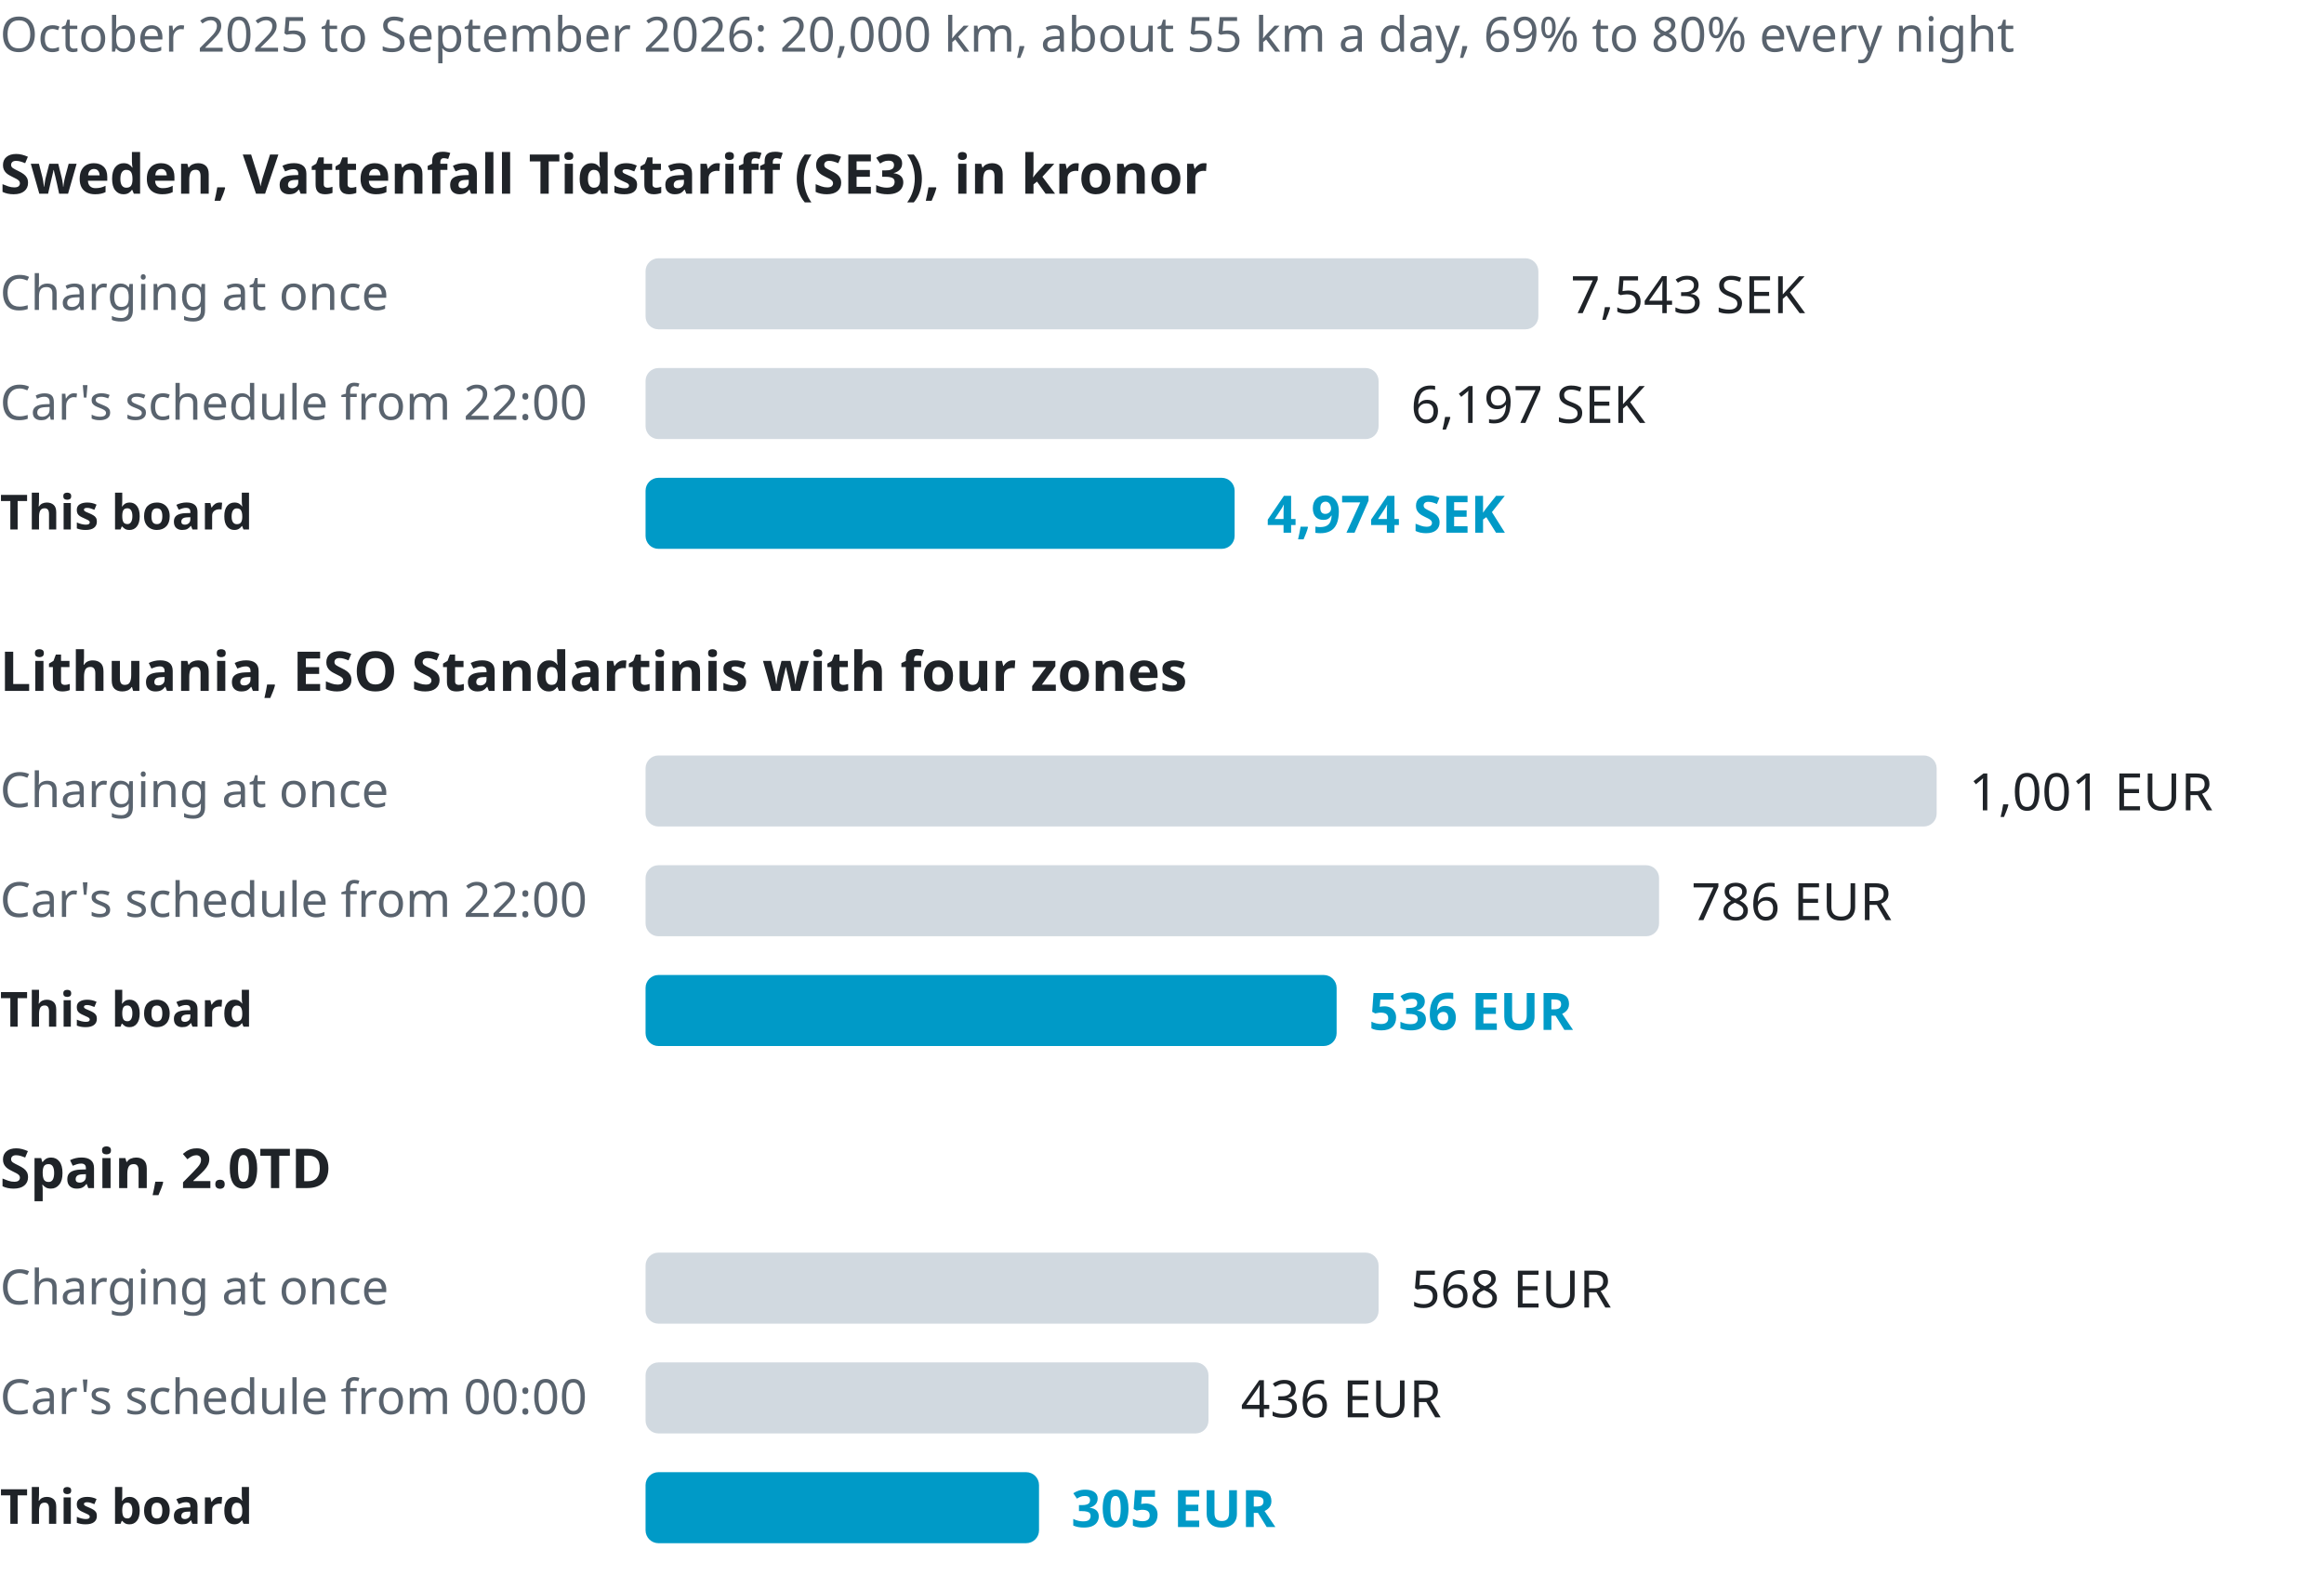
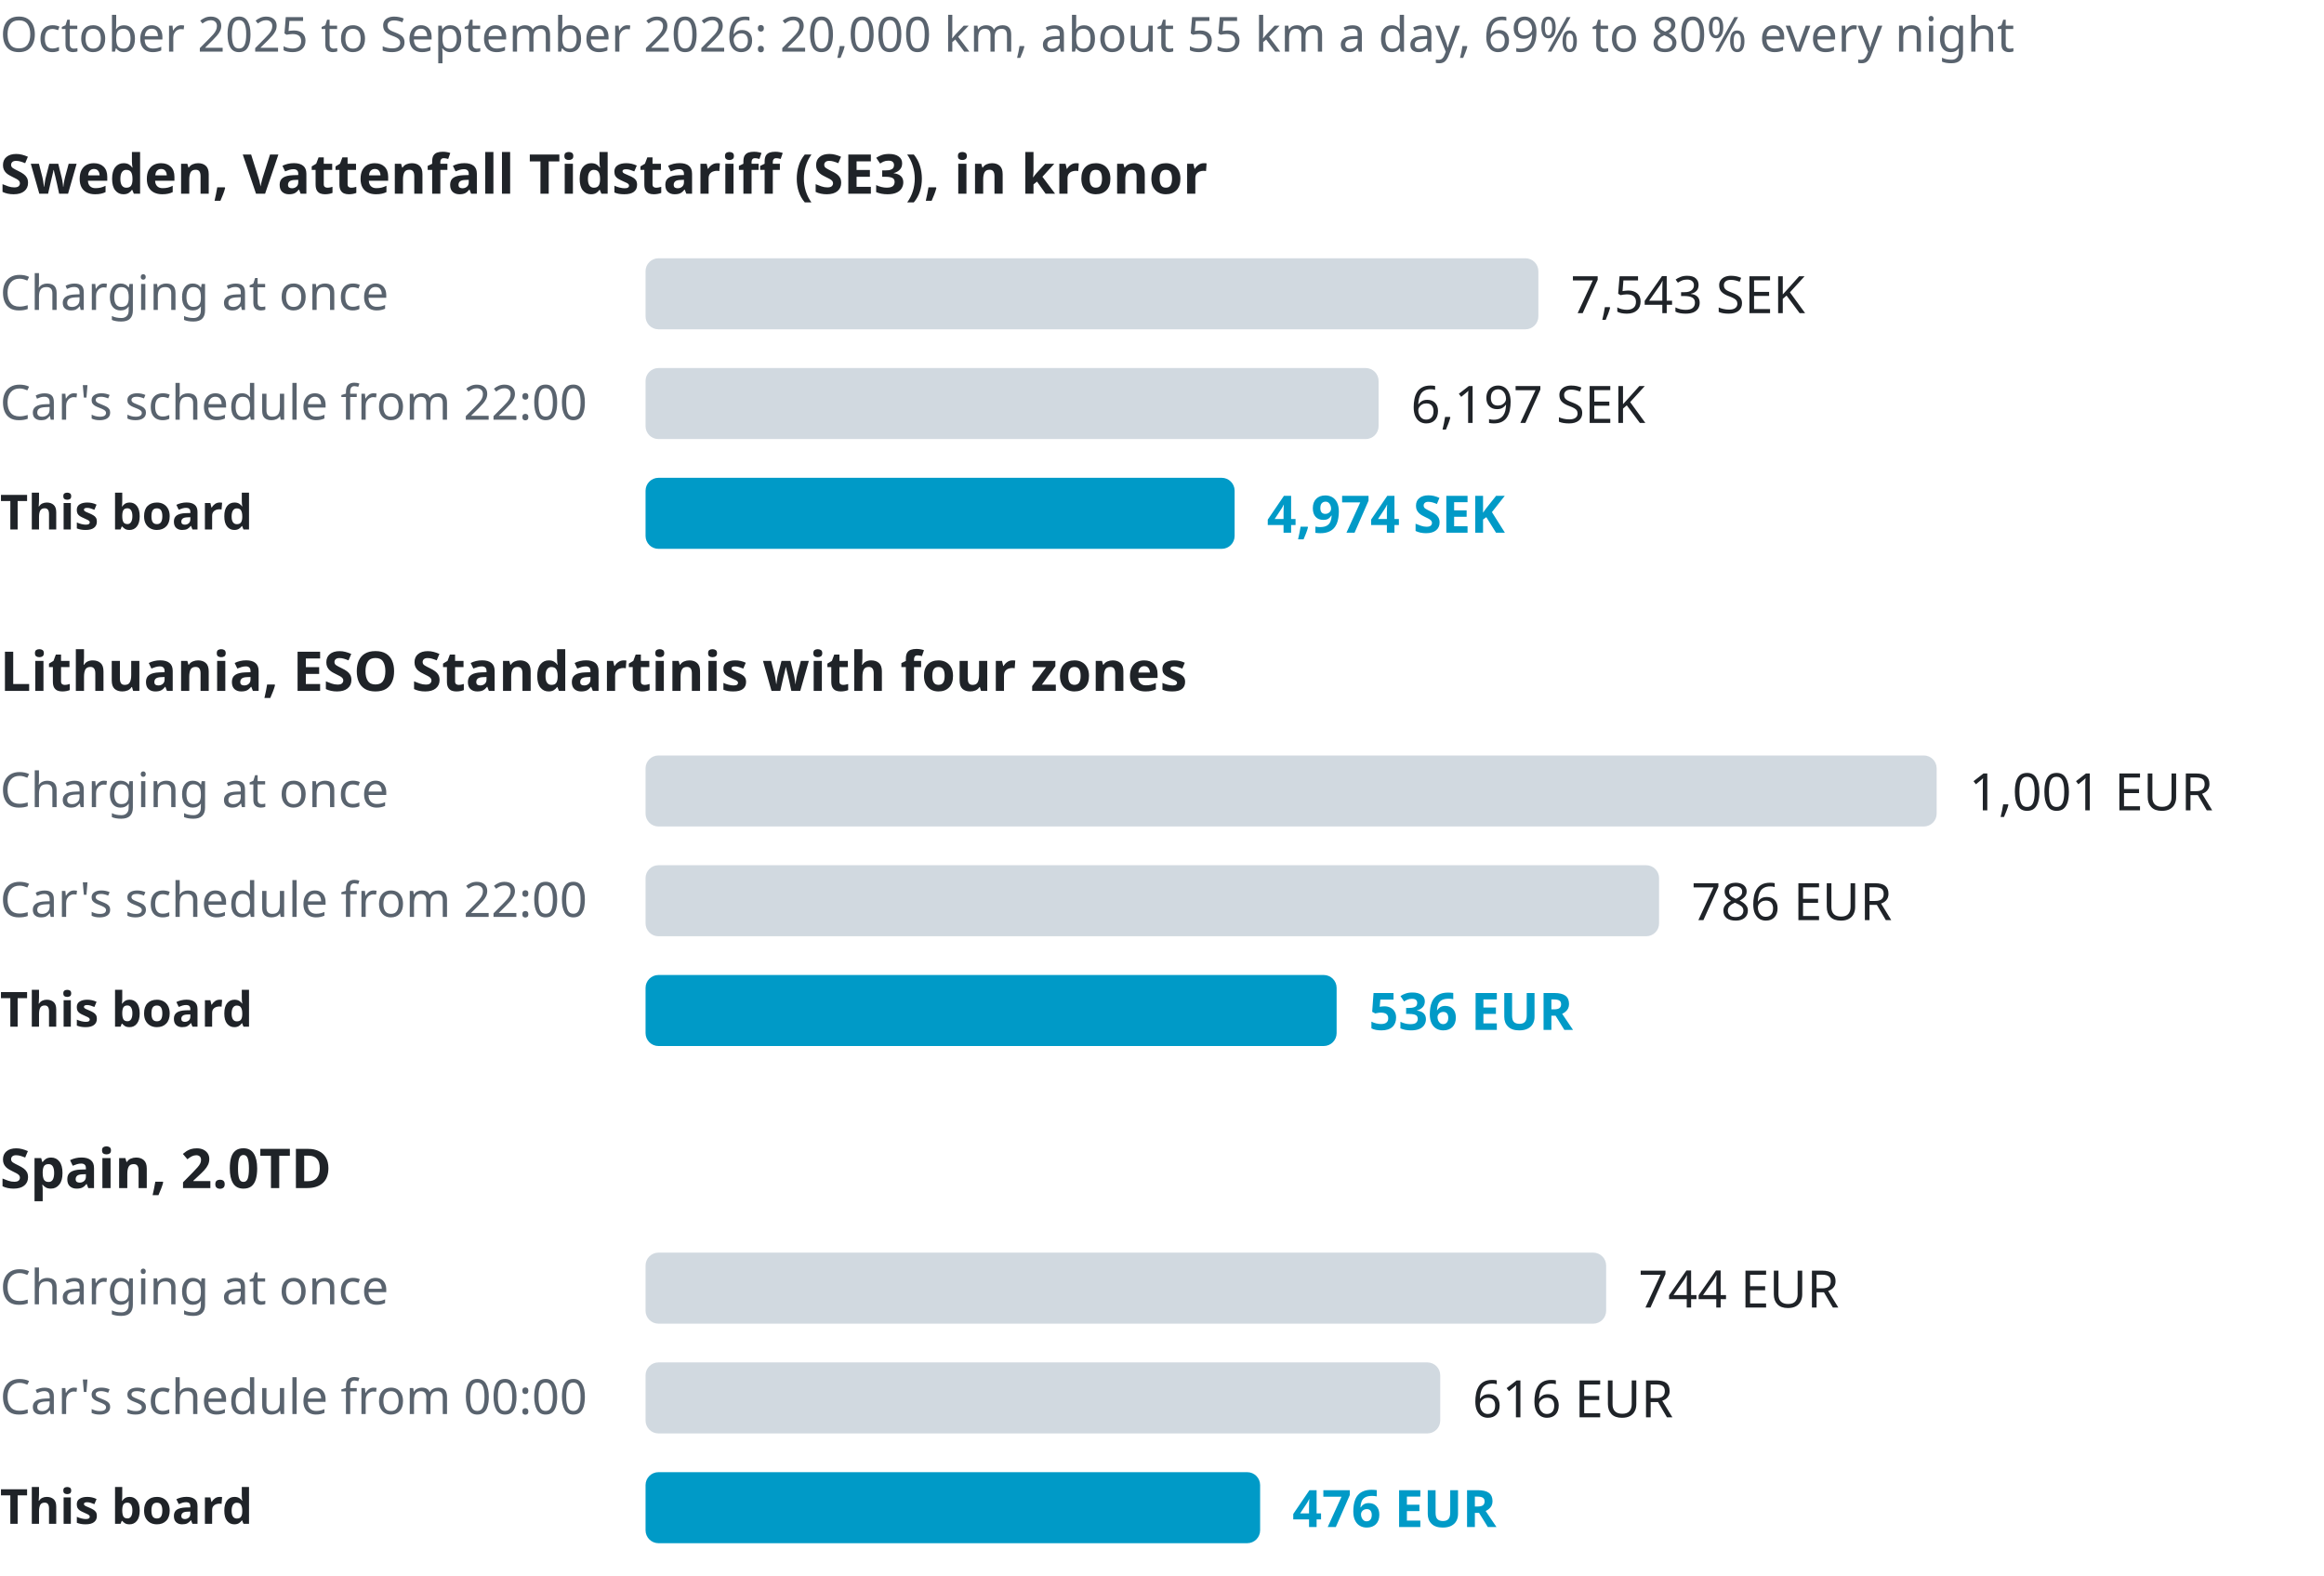
<svg xmlns="http://www.w3.org/2000/svg" viewBox="0 0 720 488" width="720" height="488" font-family="-apple-system, BlinkMacSystemFont, 'Segoe UI', 'Noto Sans', Helvetica, Arial, sans-serif">
  <text x="0" y="16" font-size="15" fill="#59636e">October 2025 to September 2026: 20,000 km, about 55 km a day, 69% to 80% every night</text>
  <text x="0" y="60" font-size="17" font-weight="600" fill="#1f2328">Sweden, Vattenfall Tidstariff (SE3), in kronor</text>
  <text x="0" y="96" font-size="15" font-weight="400" fill="#59636e">Charging at once</text>
  <rect x="200" y="80" width="276.6" height="22" rx="4" fill="#d1d9e0" />
  <text x="486.6" y="97" font-size="16" font-weight="500" fill="#1f2328">7,543 SEK</text>
  <text x="0" y="130" font-size="15" font-weight="400" fill="#59636e">Car's schedule from 22:00</text>
  <rect x="200" y="114" width="227.1" height="22" rx="4" fill="#d1d9e0" />
  <text x="437.1" y="131" font-size="16" font-weight="500" fill="#1f2328">6,197 SEK</text>
  <text x="0" y="164" font-size="15" font-weight="600" fill="#1f2328">This board</text>
  <rect x="200" y="148" width="182.5" height="22" rx="4" fill="#009ac7" />
  <text x="392.5" y="165" font-size="16" font-weight="700" fill="#009ac7">4,974 SEK</text>
  <text x="0" y="214" font-size="17" font-weight="600" fill="#1f2328">Lithuania, ESO Standartinis with four zones</text>
  <text x="0" y="250" font-size="15" font-weight="400" fill="#59636e">Charging at once</text>
  <rect x="200" y="234" width="400.0" height="22" rx="4" fill="#d1d9e0" />
  <text x="610.0" y="251" font-size="16" font-weight="500" fill="#1f2328">1,001 EUR</text>
  <text x="0" y="284" font-size="15" font-weight="400" fill="#59636e">Car's schedule from 22:00</text>
  <rect x="200" y="268" width="314.0" height="22" rx="4" fill="#d1d9e0" />
  <text x="524.0" y="285" font-size="16" font-weight="500" fill="#1f2328">786 EUR</text>
  <text x="0" y="318" font-size="15" font-weight="600" fill="#1f2328">This board</text>
  <rect x="200" y="302" width="214.1" height="22" rx="4" fill="#009ac7" />
  <text x="424.1" y="319" font-size="16" font-weight="700" fill="#009ac7">536 EUR</text>
  <text x="0" y="368" font-size="17" font-weight="600" fill="#1f2328">Spain, 2.0TD</text>
  <text x="0" y="404" font-size="15" font-weight="400" fill="#59636e">Charging at once</text>
-   <rect x="200" y="388" width="227.1" height="22" rx="4" fill="#d1d9e0" />
-   <text x="437.1" y="405" font-size="16" font-weight="500" fill="#1f2328">568 EUR</text>
+   <rect x="200" y="388" width="297.6" height="22" rx="4" fill="#d1d9e0" />
+   <text x="507.6" y="405" font-size="16" font-weight="500" fill="#1f2328">744 EUR</text>
  <text x="0" y="438" font-size="15" font-weight="400" fill="#59636e">Car's schedule from 00:00</text>
-   <rect x="200" y="422" width="174.4" height="22" rx="4" fill="#d1d9e0" />
-   <text x="384.4" y="439" font-size="16" font-weight="500" fill="#1f2328">436 EUR</text>
+   <rect x="200" y="422" width="246.2" height="22" rx="4" fill="#d1d9e0" />
+   <text x="456.2" y="439" font-size="16" font-weight="500" fill="#1f2328">616 EUR</text>
  <text x="0" y="472" font-size="15" font-weight="600" fill="#1f2328">This board</text>
-   <rect x="200" y="456" width="121.9" height="22" rx="4" fill="#009ac7" />
-   <text x="331.9" y="473" font-size="16" font-weight="700" fill="#009ac7">305 EUR</text>
+   <rect x="200" y="456" width="190.4" height="22" rx="4" fill="#009ac7" />
+   <text x="400.4" y="473" font-size="16" font-weight="700" fill="#009ac7">476 EUR</text>
</svg>
